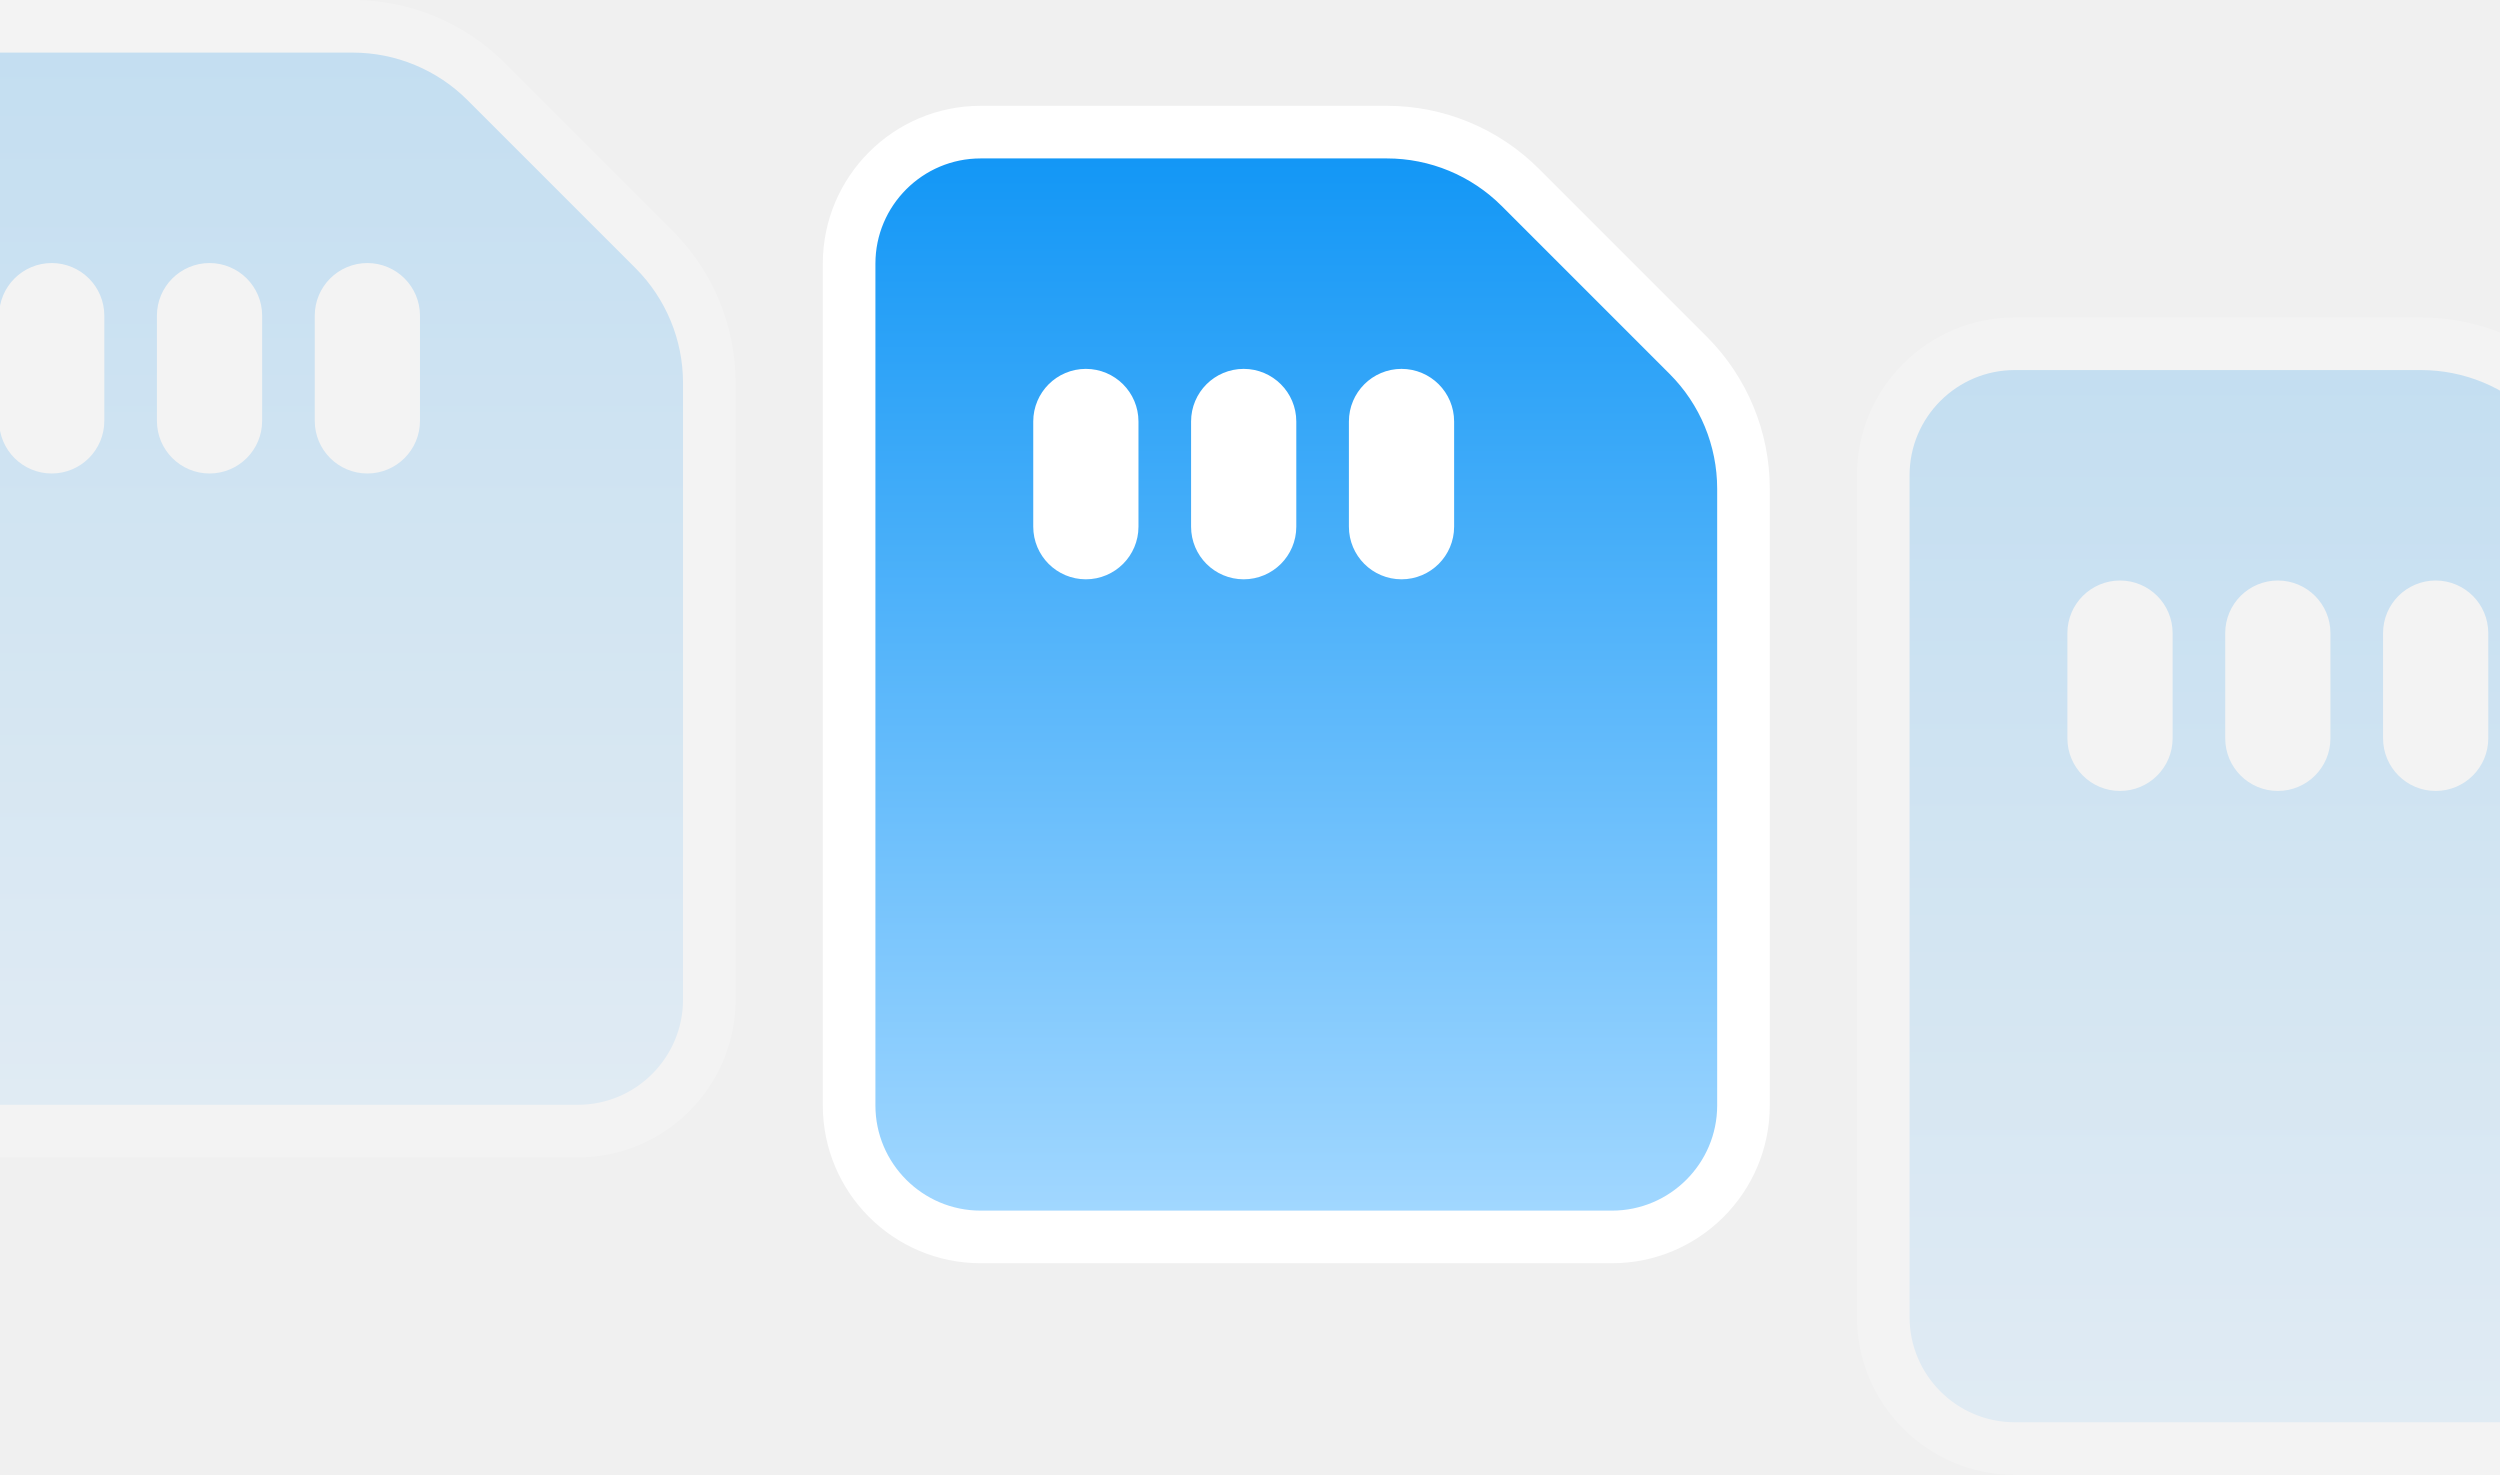
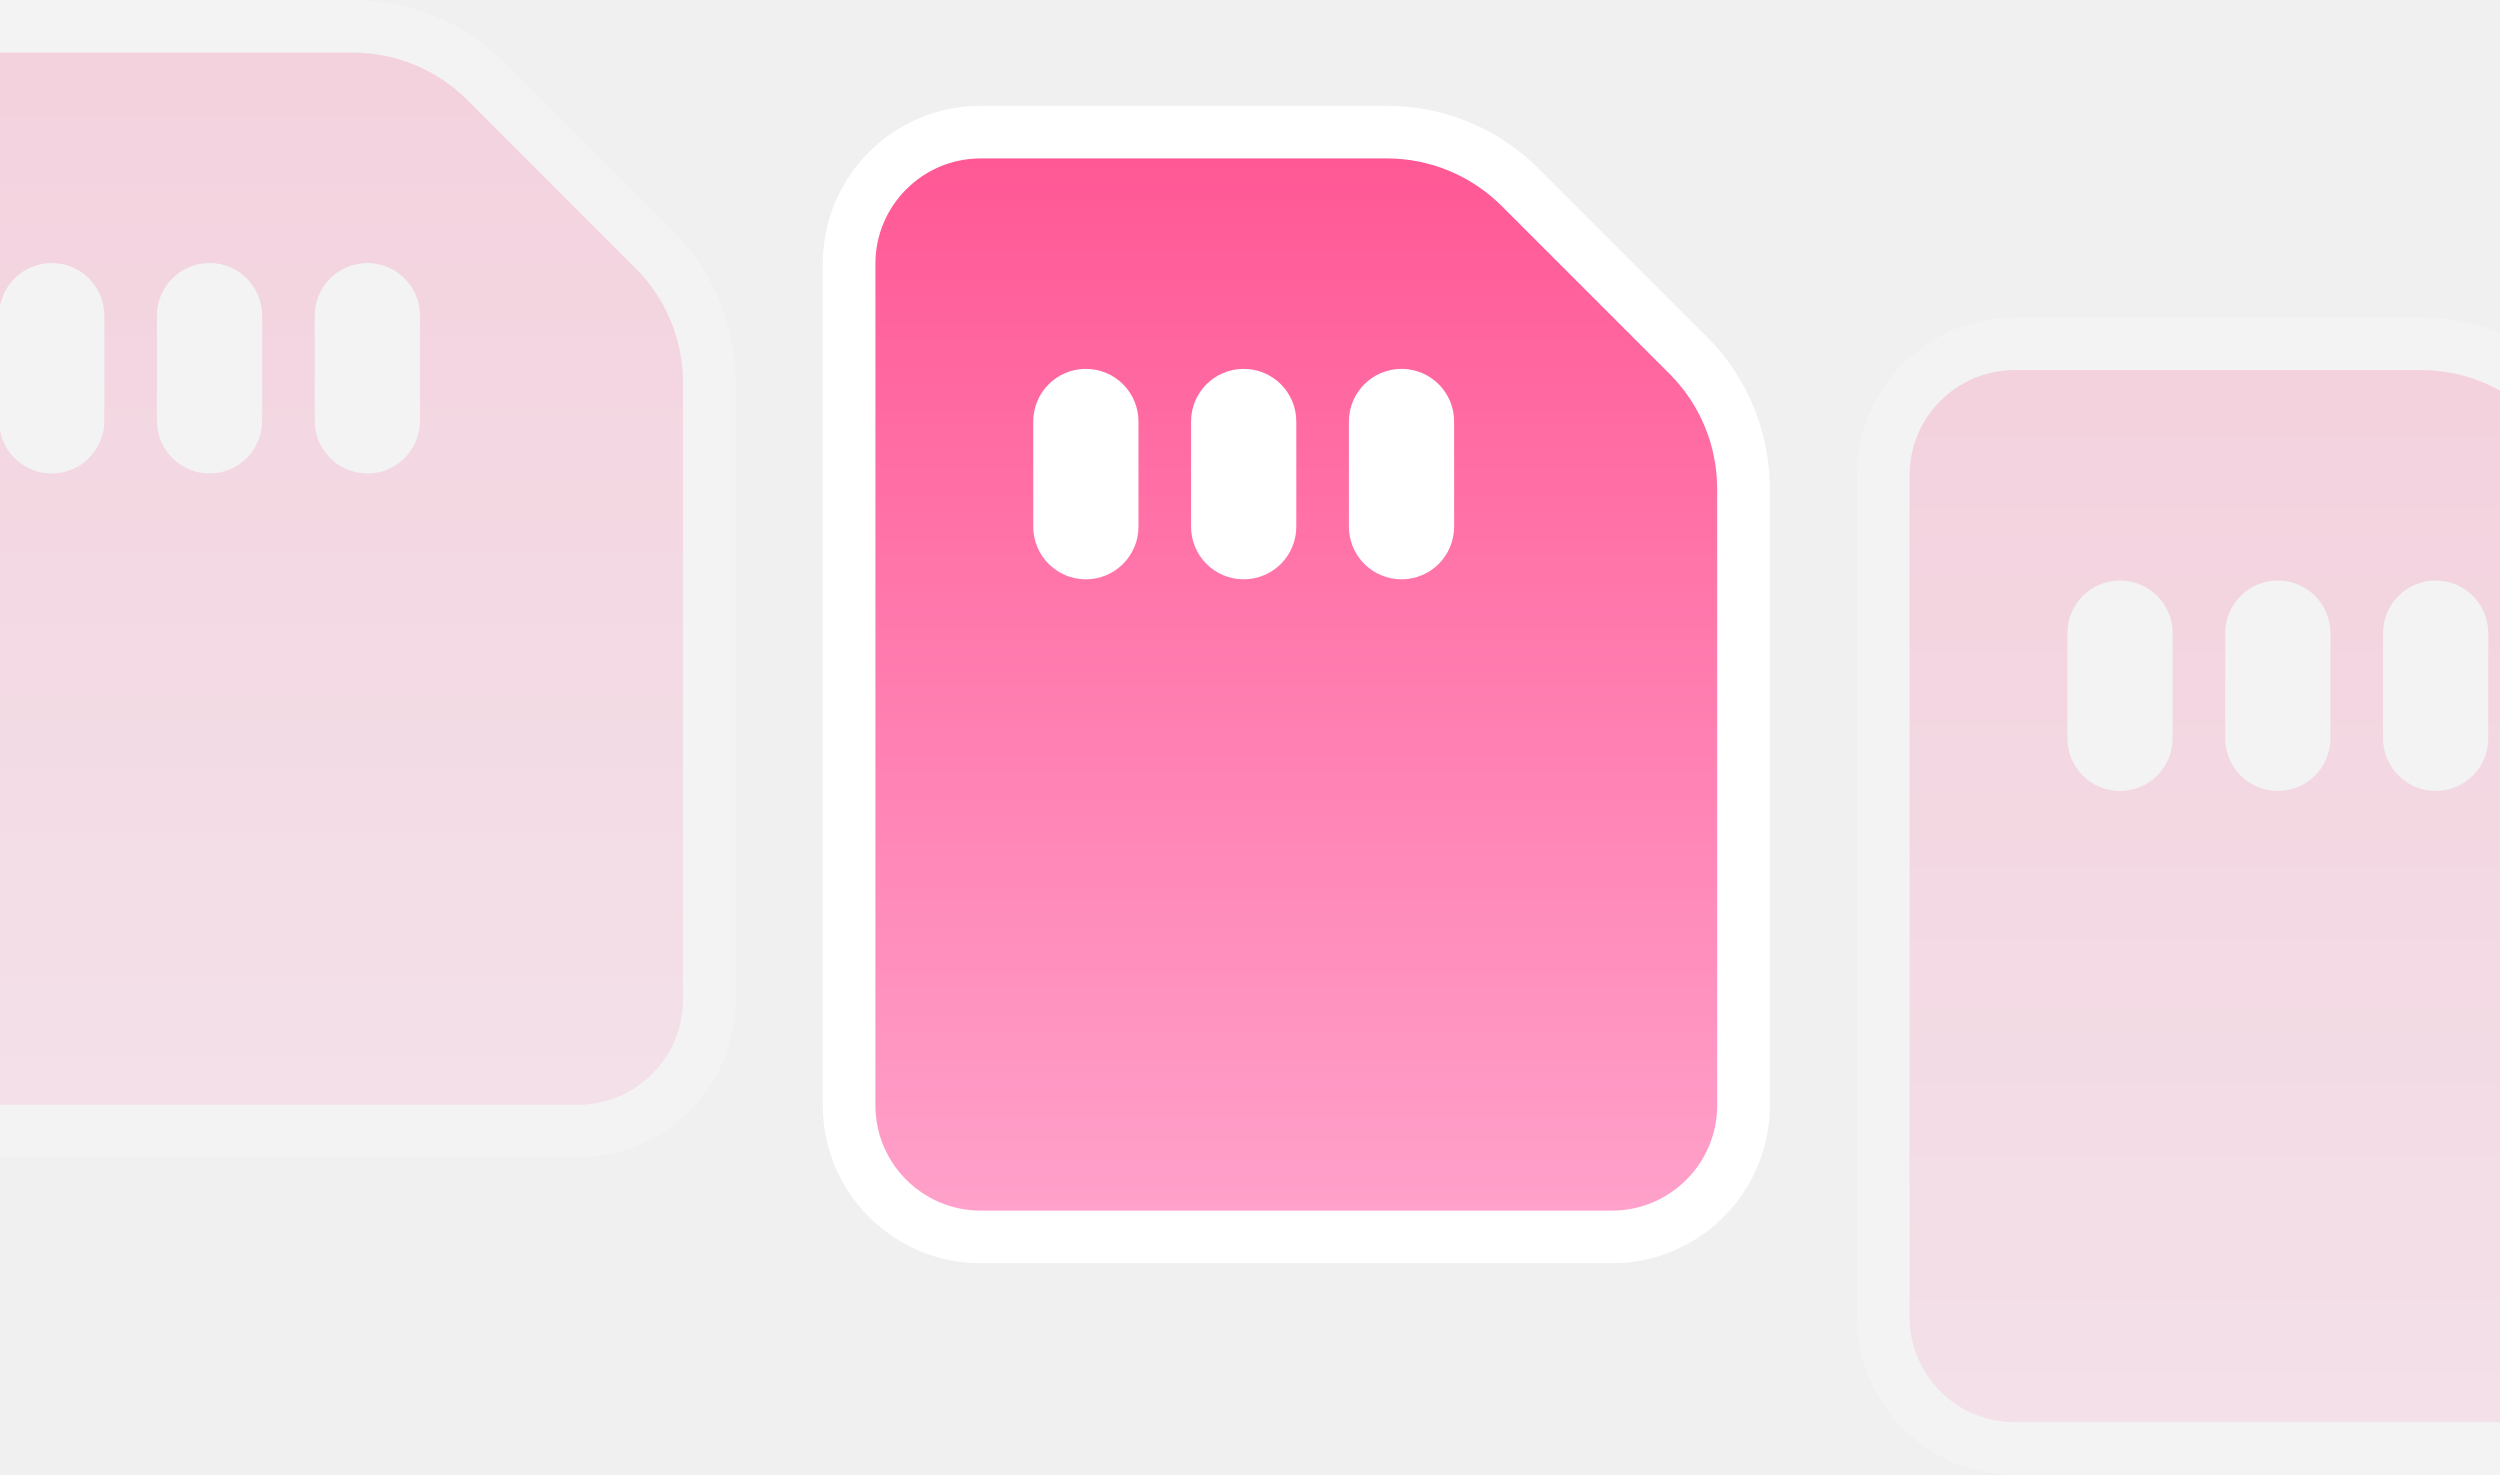
<svg xmlns="http://www.w3.org/2000/svg" width="378" height="223" viewBox="0 0 378 223" fill="none">
  <g opacity="0.2">
    <path d="M53.333 3.977C60.898 3.977 68.153 6.982 73.502 12.332L98.895 37.726C104.244 43.075 107.25 50.329 107.25 57.894V151.136C107.25 162.107 98.334 171.023 87.363 171.023H-8.091C-19.061 171.023 -27.977 162.107 -27.977 151.136V23.864C-27.977 12.893 -19.061 3.977 -8.091 3.977H53.333ZM7.818 43.75C5.622 43.75 3.841 45.531 3.841 47.727V63.636C3.841 65.833 5.622 67.614 7.818 67.614C10.015 67.614 11.796 65.833 11.796 63.636V47.727C11.796 45.531 10.015 43.751 7.818 43.75ZM31.682 43.75C29.485 43.751 27.704 45.531 27.704 47.727V63.636C27.704 65.833 29.485 67.614 31.682 67.614C33.878 67.614 35.659 65.833 35.659 63.636V47.727C35.659 45.531 33.878 43.75 31.682 43.75ZM55.546 43.75C53.349 43.75 51.569 45.531 51.568 47.727V63.636C51.568 65.833 53.349 67.614 55.546 67.614C57.742 67.614 59.523 65.833 59.523 63.636V47.727C59.522 45.531 57.742 43.751 55.546 43.75Z" fill="black" />
-     <path d="M53.333 3.977C60.898 3.977 68.153 6.982 73.502 12.332L98.895 37.726C104.244 43.075 107.25 50.329 107.25 57.894V151.136C107.25 162.107 98.334 171.023 87.363 171.023H-8.091C-19.061 171.023 -27.977 162.107 -27.977 151.136V23.864C-27.977 12.893 -19.061 3.977 -8.091 3.977H53.333ZM7.818 43.75C5.622 43.75 3.841 45.531 3.841 47.727V63.636C3.841 65.833 5.622 67.614 7.818 67.614C10.015 67.614 11.796 65.833 11.796 63.636V47.727C11.796 45.531 10.015 43.751 7.818 43.75ZM31.682 43.75C29.485 43.751 27.704 45.531 27.704 47.727V63.636C27.704 65.833 29.485 67.614 31.682 67.614C33.878 67.614 35.659 65.833 35.659 63.636V47.727C35.659 45.531 33.878 43.75 31.682 43.75ZM55.546 43.75C53.349 43.75 51.569 45.531 51.568 47.727V63.636C51.568 65.833 53.349 67.614 55.546 67.614C57.742 67.614 59.523 65.833 59.523 63.636V47.727C59.522 45.531 57.742 43.751 55.546 43.75Z" fill="url(#paint0_linear_188_234)" />
+     <path d="M53.333 3.977C60.898 3.977 68.153 6.982 73.502 12.332L98.895 37.726C104.244 43.075 107.25 50.329 107.25 57.894V151.136C107.25 162.107 98.334 171.023 87.363 171.023H-8.091C-19.061 171.023 -27.977 162.107 -27.977 151.136V23.864C-27.977 12.893 -19.061 3.977 -8.091 3.977H53.333ZM7.818 43.75C5.622 43.75 3.841 45.531 3.841 47.727V63.636C3.841 65.833 5.622 67.614 7.818 67.614C10.015 67.614 11.796 65.833 11.796 63.636V47.727C11.796 45.531 10.015 43.751 7.818 43.75ZM31.682 43.75C29.485 43.751 27.704 45.531 27.704 47.727V63.636C27.704 65.833 29.485 67.614 31.682 67.614C33.878 67.614 35.659 65.833 35.659 63.636V47.727C35.659 45.531 33.878 43.75 31.682 43.75ZM55.546 43.75C53.349 43.75 51.569 45.531 51.568 47.727V63.636C51.568 65.833 53.349 67.614 55.546 67.614C57.742 67.614 59.523 65.833 59.523 63.636V47.727C59.522 45.531 57.742 43.751 55.546 43.75Z" fill="url(#paint0_linear_201_493)" />
    <path d="M53.333 3.977C60.898 3.977 68.153 6.982 73.502 12.332L98.895 37.726C104.244 43.075 107.25 50.329 107.25 57.894V151.136C107.25 162.107 98.334 171.023 87.363 171.023H-8.091C-19.061 171.023 -27.977 162.107 -27.977 151.136V23.864C-27.977 12.893 -19.061 3.977 -8.091 3.977H53.333ZM7.818 43.75C5.622 43.75 3.841 45.531 3.841 47.727V63.636C3.841 65.833 5.622 67.614 7.818 67.614C10.015 67.614 11.796 65.833 11.796 63.636V47.727C11.796 45.531 10.015 43.751 7.818 43.75ZM31.682 43.75C29.485 43.751 27.704 45.531 27.704 47.727V63.636C27.704 65.833 29.485 67.614 31.682 67.614C33.878 67.614 35.659 65.833 35.659 63.636V47.727C35.659 45.531 33.878 43.75 31.682 43.75ZM55.546 43.75C53.349 43.75 51.569 45.531 51.568 47.727V63.636C51.568 65.833 53.349 67.614 55.546 67.614C57.742 67.614 59.523 65.833 59.523 63.636V47.727C59.522 45.531 57.742 43.751 55.546 43.75Z" stroke="white" stroke-width="7.955" />
  </g>
-   <path d="M209.697 19.977C217.261 19.977 224.517 22.983 229.866 28.331L255.259 53.726C260.608 59.075 263.614 66.329 263.614 73.894V167.136C263.614 178.107 254.697 187.023 243.727 187.023H148.273C137.302 187.023 128.386 178.107 128.386 167.136V39.864C128.386 28.893 137.302 19.977 148.273 19.977H209.697ZM164.182 59.751C161.986 59.751 160.205 61.531 160.204 63.727V79.636C160.204 81.833 161.985 83.614 164.182 83.614C166.379 83.614 168.16 81.833 168.16 79.636V63.727C168.159 61.531 166.378 59.751 164.182 59.751ZM188.045 59.751C185.849 59.751 184.068 61.531 184.068 63.727V79.636C184.068 81.833 185.849 83.614 188.045 83.614C190.242 83.614 192.023 81.833 192.023 79.636V63.727C192.023 61.531 190.242 59.751 188.045 59.751ZM211.91 59.751C209.713 59.751 207.932 61.531 207.932 63.727V79.636C207.932 81.833 209.713 83.614 211.91 83.614C214.106 83.614 215.886 81.833 215.886 79.636V63.727C215.886 61.531 214.106 59.751 211.91 59.751Z" fill="black" />
-   <path d="M209.697 19.977C217.261 19.977 224.517 22.983 229.866 28.331L255.259 53.726C260.608 59.075 263.614 66.329 263.614 73.894V167.136C263.614 178.107 254.697 187.023 243.727 187.023H148.273C137.302 187.023 128.386 178.107 128.386 167.136V39.864C128.386 28.893 137.302 19.977 148.273 19.977H209.697ZM164.182 59.751C161.986 59.751 160.205 61.531 160.204 63.727V79.636C160.204 81.833 161.985 83.614 164.182 83.614C166.379 83.614 168.16 81.833 168.16 79.636V63.727C168.159 61.531 166.378 59.751 164.182 59.751ZM188.045 59.751C185.849 59.751 184.068 61.531 184.068 63.727V79.636C184.068 81.833 185.849 83.614 188.045 83.614C190.242 83.614 192.023 81.833 192.023 79.636V63.727C192.023 61.531 190.242 59.751 188.045 59.751ZM211.91 59.751C209.713 59.751 207.932 61.531 207.932 63.727V79.636C207.932 81.833 209.713 83.614 211.91 83.614C214.106 83.614 215.886 81.833 215.886 79.636V63.727C215.886 61.531 214.106 59.751 211.91 59.751Z" fill="url(#paint1_linear_188_234)" />
-   <path d="M209.697 19.977C217.261 19.977 224.517 22.983 229.866 28.331L255.259 53.726C260.608 59.075 263.614 66.329 263.614 73.894V167.136C263.614 178.107 254.697 187.023 243.727 187.023H148.273C137.302 187.023 128.386 178.107 128.386 167.136V39.864C128.386 28.893 137.302 19.977 148.273 19.977H209.697ZM164.182 59.751C161.986 59.751 160.205 61.531 160.204 63.727V79.636C160.204 81.833 161.985 83.614 164.182 83.614C166.379 83.614 168.16 81.833 168.16 79.636V63.727C168.159 61.531 166.378 59.751 164.182 59.751ZM188.045 59.751C185.849 59.751 184.068 61.531 184.068 63.727V79.636C184.068 81.833 185.849 83.614 188.045 83.614C190.242 83.614 192.023 81.833 192.023 79.636V63.727C192.023 61.531 190.242 59.751 188.045 59.751ZM211.91 59.751C209.713 59.751 207.932 61.531 207.932 63.727V79.636C207.932 81.833 209.713 83.614 211.91 83.614C214.106 83.614 215.886 81.833 215.886 79.636V63.727C215.886 61.531 214.106 59.751 211.91 59.751Z" stroke="white" stroke-width="7.955" />
+   <path d="M209.697 19.977C217.261 19.977 224.517 22.983 229.866 28.331L255.259 53.726C260.608 59.075 263.614 66.329 263.614 73.894V167.136C263.614 178.107 254.698 187.023 243.727 187.023H148.273C137.302 187.023 128.386 178.107 128.386 167.136V39.864C128.386 28.893 137.302 19.977 148.273 19.977H209.697ZM164.182 59.751C161.986 59.751 160.205 61.531 160.205 63.727V79.636C160.205 81.833 161.986 83.614 164.182 83.614C166.379 83.614 168.16 81.833 168.16 79.636V63.727C168.16 61.531 166.379 59.751 164.182 59.751ZM188.045 59.751C185.849 59.751 184.068 61.531 184.068 63.727V79.636C184.068 81.833 185.849 83.614 188.045 83.614C190.242 83.614 192.023 81.833 192.023 79.636V63.727C192.023 61.531 190.242 59.751 188.045 59.751ZM211.91 59.751C209.713 59.751 207.932 61.531 207.932 63.727V79.636C207.932 81.833 209.713 83.614 211.91 83.614C214.106 83.614 215.886 81.833 215.886 79.636V63.727C215.886 61.531 214.106 59.751 211.91 59.751Z" fill="black" />
+   <path d="M209.697 19.977C217.261 19.977 224.517 22.983 229.866 28.331L255.259 53.726C260.608 59.075 263.614 66.329 263.614 73.894V167.136C263.614 178.107 254.698 187.023 243.727 187.023H148.273C137.302 187.023 128.386 178.107 128.386 167.136V39.864C128.386 28.893 137.302 19.977 148.273 19.977H209.697ZM164.182 59.751C161.986 59.751 160.205 61.531 160.205 63.727V79.636C160.205 81.833 161.986 83.614 164.182 83.614C166.379 83.614 168.16 81.833 168.16 79.636V63.727C168.16 61.531 166.379 59.751 164.182 59.751ZM188.045 59.751C185.849 59.751 184.068 61.531 184.068 63.727V79.636C184.068 81.833 185.849 83.614 188.045 83.614C190.242 83.614 192.023 81.833 192.023 79.636V63.727C192.023 61.531 190.242 59.751 188.045 59.751ZM211.91 59.751C209.713 59.751 207.932 61.531 207.932 63.727V79.636C207.932 81.833 209.713 83.614 211.91 83.614C214.106 83.614 215.886 81.833 215.886 79.636V63.727C215.886 61.531 214.106 59.751 211.91 59.751Z" fill="url(#paint1_linear_201_493)" />
+   <path d="M209.697 19.977C217.261 19.977 224.517 22.983 229.866 28.331L255.259 53.726C260.608 59.075 263.614 66.329 263.614 73.894V167.136C263.614 178.107 254.698 187.023 243.727 187.023H148.273C137.302 187.023 128.386 178.107 128.386 167.136V39.864C128.386 28.893 137.302 19.977 148.273 19.977H209.697ZM164.182 59.751C161.986 59.751 160.205 61.531 160.205 63.727V79.636C160.205 81.833 161.986 83.614 164.182 83.614C166.379 83.614 168.16 81.833 168.16 79.636V63.727C168.16 61.531 166.379 59.751 164.182 59.751ZM188.045 59.751C185.849 59.751 184.068 61.531 184.068 63.727V79.636C184.068 81.833 185.849 83.614 188.045 83.614C190.242 83.614 192.023 81.833 192.023 79.636V63.727C192.023 61.531 190.242 59.751 188.045 59.751ZM211.91 59.751C209.713 59.751 207.932 61.531 207.932 63.727V79.636C207.932 81.833 209.713 83.614 211.91 83.614C214.106 83.614 215.886 81.833 215.886 79.636V63.727C215.886 61.531 214.106 59.751 211.91 59.751Z" stroke="white" stroke-width="7.955" />
  <g opacity="0.2">
    <path d="M366.06 51.977C373.625 51.977 380.88 54.982 386.229 60.331L411.623 85.726C416.972 91.075 419.977 98.329 419.977 105.894V199.136C419.977 210.107 411.061 219.023 400.091 219.023H304.636C293.666 219.023 284.75 210.107 284.75 199.136V71.864C284.75 60.893 293.666 51.977 304.636 51.977H366.06ZM320.546 91.75C318.349 91.75 316.568 93.531 316.568 95.727V111.636C316.568 113.833 318.349 115.614 320.546 115.614C322.742 115.614 324.523 113.833 324.523 111.636V95.727C324.523 93.531 322.742 91.751 320.546 91.75ZM344.409 91.75C342.213 91.751 340.432 93.531 340.431 95.727V111.636C340.431 113.833 342.212 115.614 344.409 115.614C346.606 115.614 348.386 113.833 348.386 111.636V95.727C348.386 93.531 346.605 91.75 344.409 91.75ZM368.273 91.75C366.077 91.75 364.296 93.531 364.296 95.727V111.636C364.296 113.833 366.077 115.614 368.273 115.614C370.47 115.613 372.25 113.833 372.25 111.636V95.727C372.25 93.531 370.469 91.751 368.273 91.75Z" fill="black" />
-     <path d="M366.06 51.977C373.625 51.977 380.88 54.982 386.229 60.331L411.623 85.726C416.972 91.075 419.977 98.329 419.977 105.894V199.136C419.977 210.107 411.061 219.023 400.091 219.023H304.636C293.666 219.023 284.75 210.107 284.75 199.136V71.864C284.75 60.893 293.666 51.977 304.636 51.977H366.06ZM320.546 91.75C318.349 91.75 316.568 93.531 316.568 95.727V111.636C316.568 113.833 318.349 115.614 320.546 115.614C322.742 115.614 324.523 113.833 324.523 111.636V95.727C324.523 93.531 322.742 91.751 320.546 91.75ZM344.409 91.75C342.213 91.751 340.432 93.531 340.431 95.727V111.636C340.431 113.833 342.212 115.614 344.409 115.614C346.606 115.614 348.386 113.833 348.386 111.636V95.727C348.386 93.531 346.605 91.75 344.409 91.75ZM368.273 91.75C366.077 91.75 364.296 93.531 364.296 95.727V111.636C364.296 113.833 366.077 115.614 368.273 115.614C370.47 115.613 372.25 113.833 372.25 111.636V95.727C372.25 93.531 370.469 91.751 368.273 91.75Z" fill="url(#paint2_linear_188_234)" />
+     <path d="M366.06 51.977C373.625 51.977 380.88 54.982 386.229 60.331L411.623 85.726C416.972 91.075 419.977 98.329 419.977 105.894V199.136C419.977 210.107 411.061 219.023 400.091 219.023H304.636C293.666 219.023 284.75 210.107 284.75 199.136V71.864C284.75 60.893 293.666 51.977 304.636 51.977H366.06ZM320.546 91.75C318.349 91.75 316.568 93.531 316.568 95.727V111.636C316.568 113.833 318.349 115.614 320.546 115.614C322.742 115.614 324.523 113.833 324.523 111.636V95.727C324.523 93.531 322.742 91.751 320.546 91.75ZM344.409 91.75C342.213 91.751 340.432 93.531 340.431 95.727V111.636C340.431 113.833 342.212 115.614 344.409 115.614C346.606 115.614 348.386 113.833 348.386 111.636V95.727C348.386 93.531 346.605 91.75 344.409 91.75ZM368.273 91.75C366.077 91.75 364.296 93.531 364.296 95.727V111.636C364.296 113.833 366.077 115.614 368.273 115.614C370.47 115.613 372.25 113.833 372.25 111.636V95.727C372.25 93.531 370.469 91.751 368.273 91.75Z" fill="url(#paint2_linear_201_493)" />
    <path d="M366.06 51.977C373.625 51.977 380.88 54.982 386.229 60.331L411.623 85.726C416.972 91.075 419.977 98.329 419.977 105.894V199.136C419.977 210.107 411.061 219.023 400.091 219.023H304.636C293.666 219.023 284.75 210.107 284.75 199.136V71.864C284.75 60.893 293.666 51.977 304.636 51.977H366.06ZM320.546 91.75C318.349 91.75 316.568 93.531 316.568 95.727V111.636C316.568 113.833 318.349 115.614 320.546 115.614C322.742 115.614 324.523 113.833 324.523 111.636V95.727C324.523 93.531 322.742 91.751 320.546 91.75ZM344.409 91.75C342.213 91.751 340.432 93.531 340.431 95.727V111.636C340.431 113.833 342.212 115.614 344.409 115.614C346.606 115.614 348.386 113.833 348.386 111.636V95.727C348.386 93.531 346.605 91.75 344.409 91.75ZM368.273 91.75C366.077 91.75 364.296 93.531 364.296 95.727V111.636C364.296 113.833 366.077 115.614 368.273 115.614C370.47 115.613 372.25 113.833 372.25 111.636V95.727C372.25 93.531 370.469 91.751 368.273 91.75Z" stroke="white" stroke-width="7.955" />
  </g>
  <defs>
-     <linearGradient id="paint0_linear_188_234" x1="39.636" y1="7.955" x2="39.636" y2="167.045" gradientUnits="userSpaceOnUse">
-       <stop stop-color="#1397F6" />
-       <stop offset="1" stop-color="#A1D7FF" />
+     <linearGradient id="paint0_linear_201_493" x1="39.636" y1="7.955" x2="39.636" y2="167.045" gradientUnits="userSpaceOnUse">
+       <stop stop-color="#FF5895" />
+       <stop offset="1" stop-color="#FFA1CA" />
    </linearGradient>
-     <linearGradient id="paint1_linear_188_234" x1="196" y1="23.955" x2="196" y2="183.046" gradientUnits="userSpaceOnUse">
-       <stop stop-color="#1397F6" />
-       <stop offset="1" stop-color="#A1D7FF" />
+     <linearGradient id="paint1_linear_201_493" x1="196" y1="23.955" x2="196" y2="183.046" gradientUnits="userSpaceOnUse">
+       <stop stop-color="#FF5895" />
+       <stop offset="1" stop-color="#FFA1CA" />
    </linearGradient>
-     <linearGradient id="paint2_linear_188_234" x1="352.364" y1="55.955" x2="352.364" y2="215.045" gradientUnits="userSpaceOnUse">
-       <stop stop-color="#1397F6" />
-       <stop offset="1" stop-color="#A1D7FF" />
+     <linearGradient id="paint2_linear_201_493" x1="352.364" y1="55.955" x2="352.364" y2="215.045" gradientUnits="userSpaceOnUse">
+       <stop stop-color="#FF5895" />
+       <stop offset="1" stop-color="#FFA1CA" />
    </linearGradient>
  </defs>
</svg>
